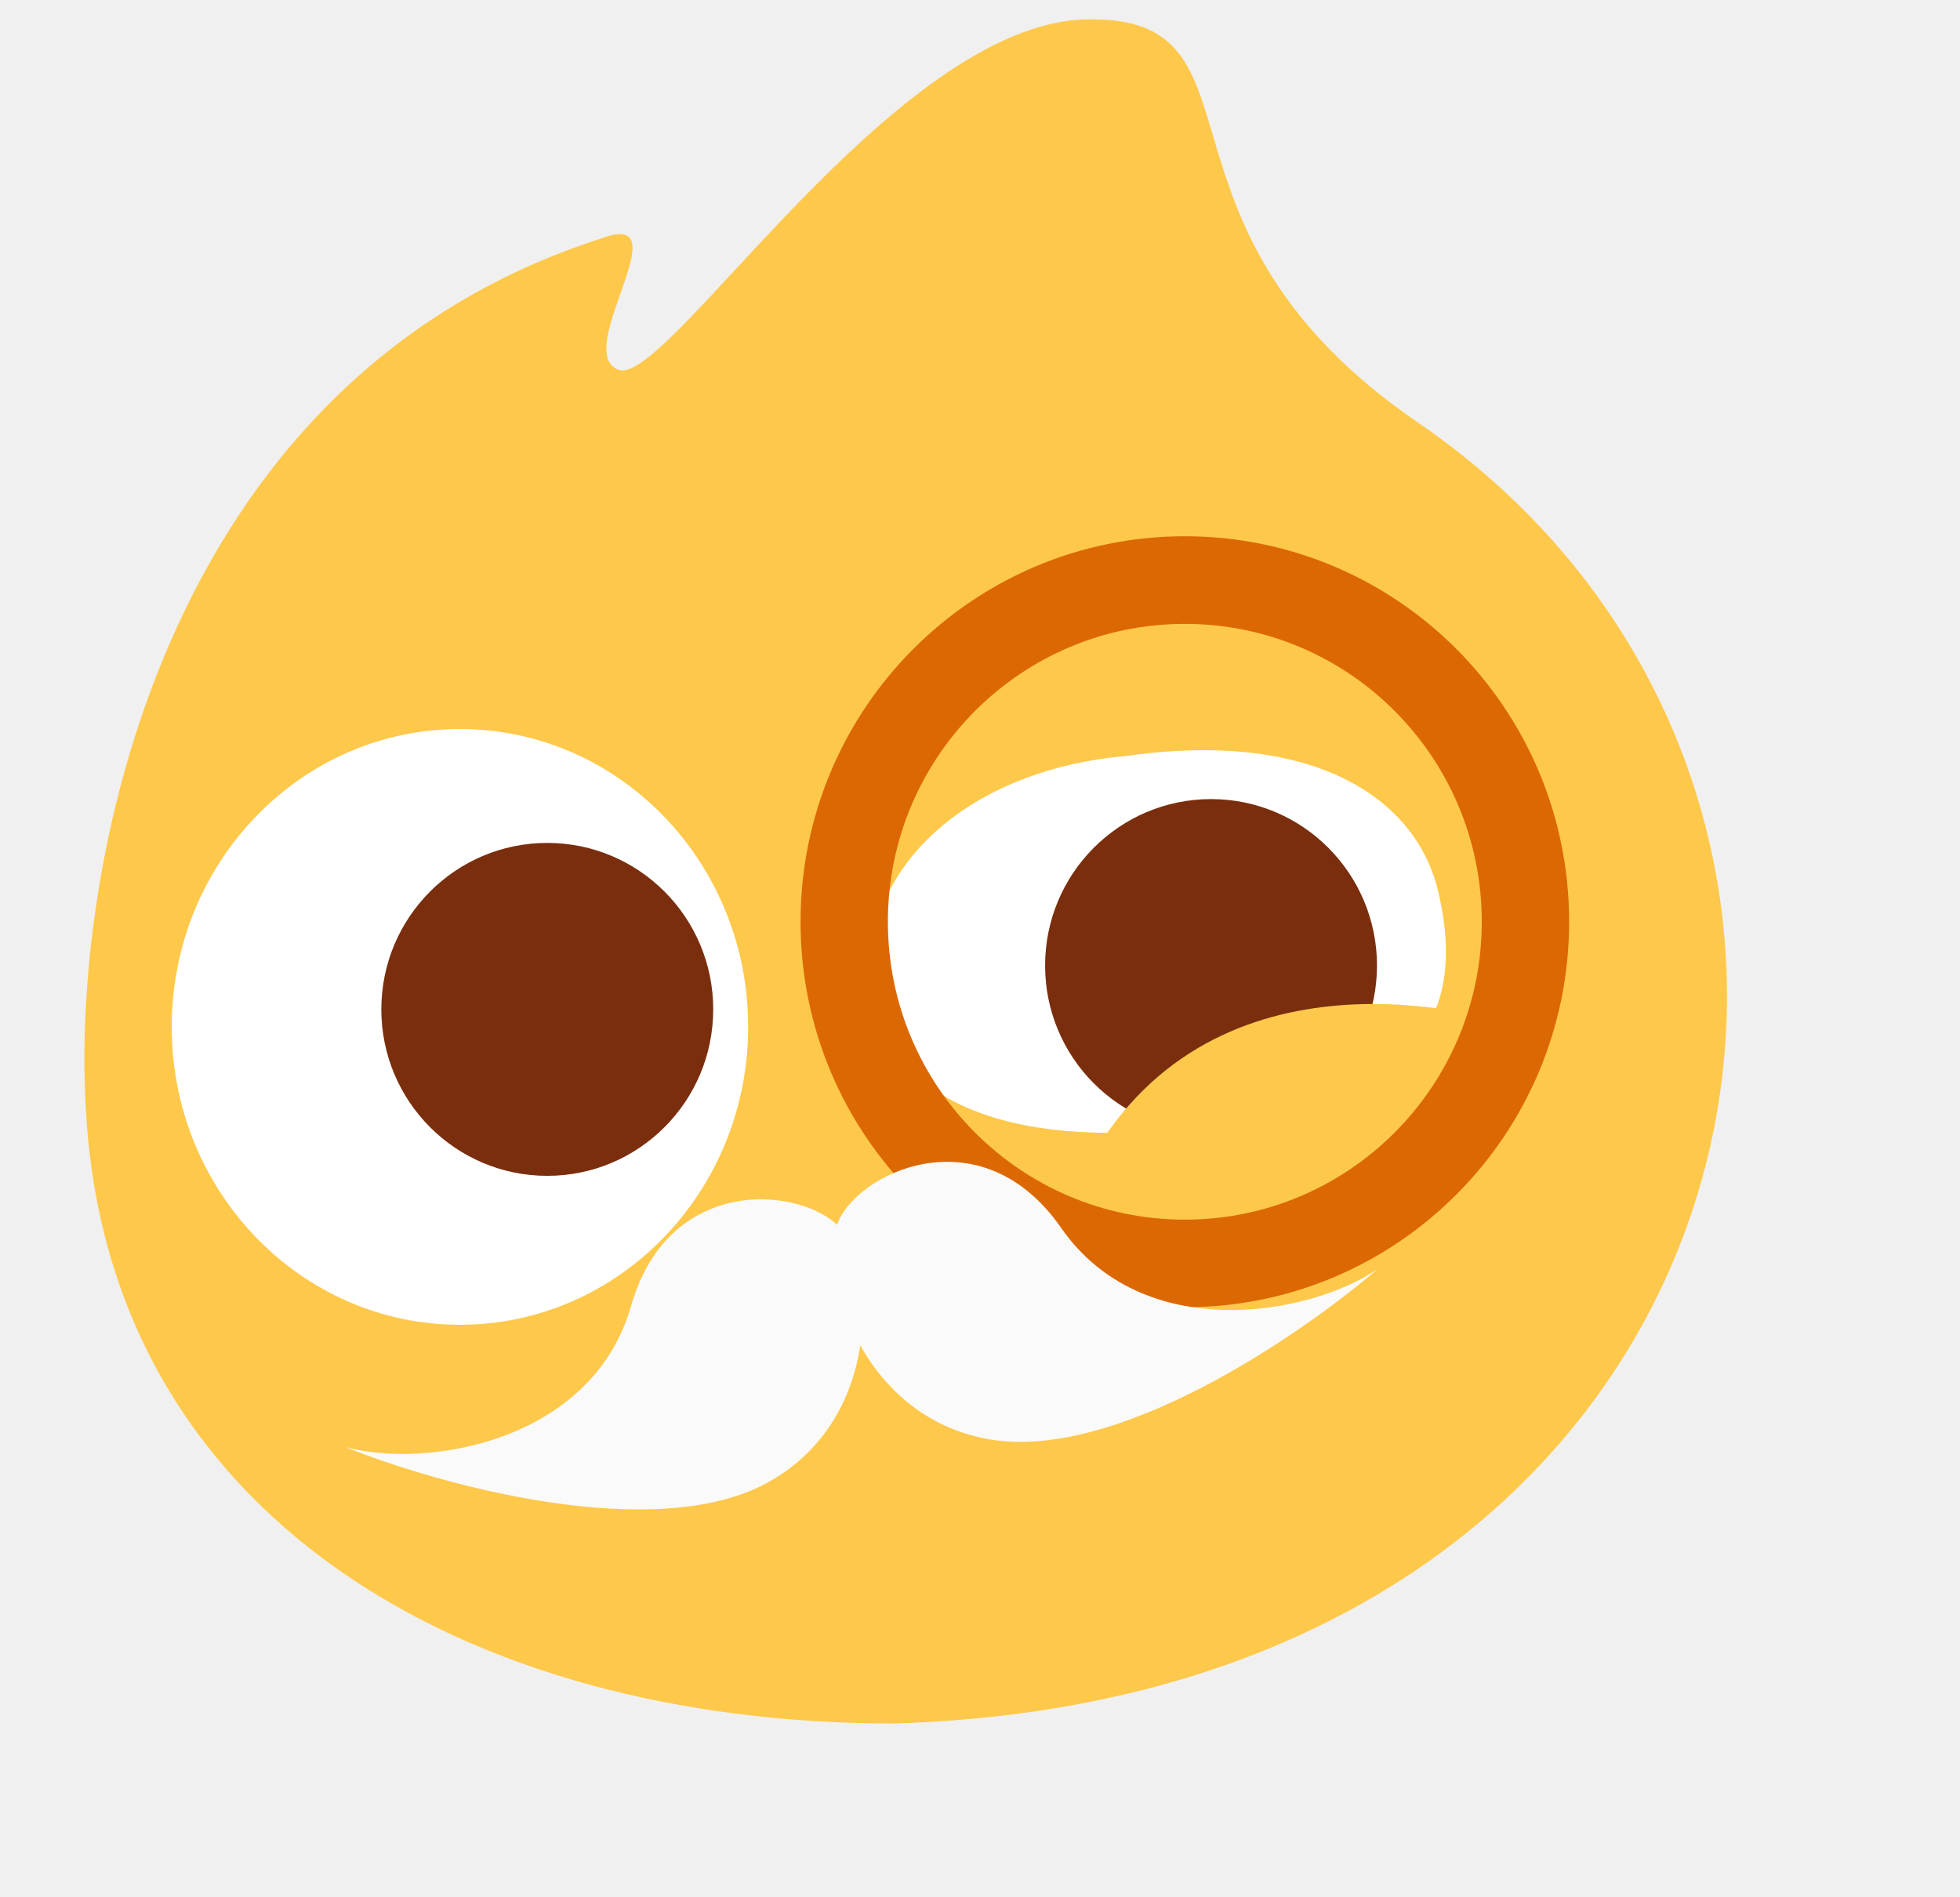
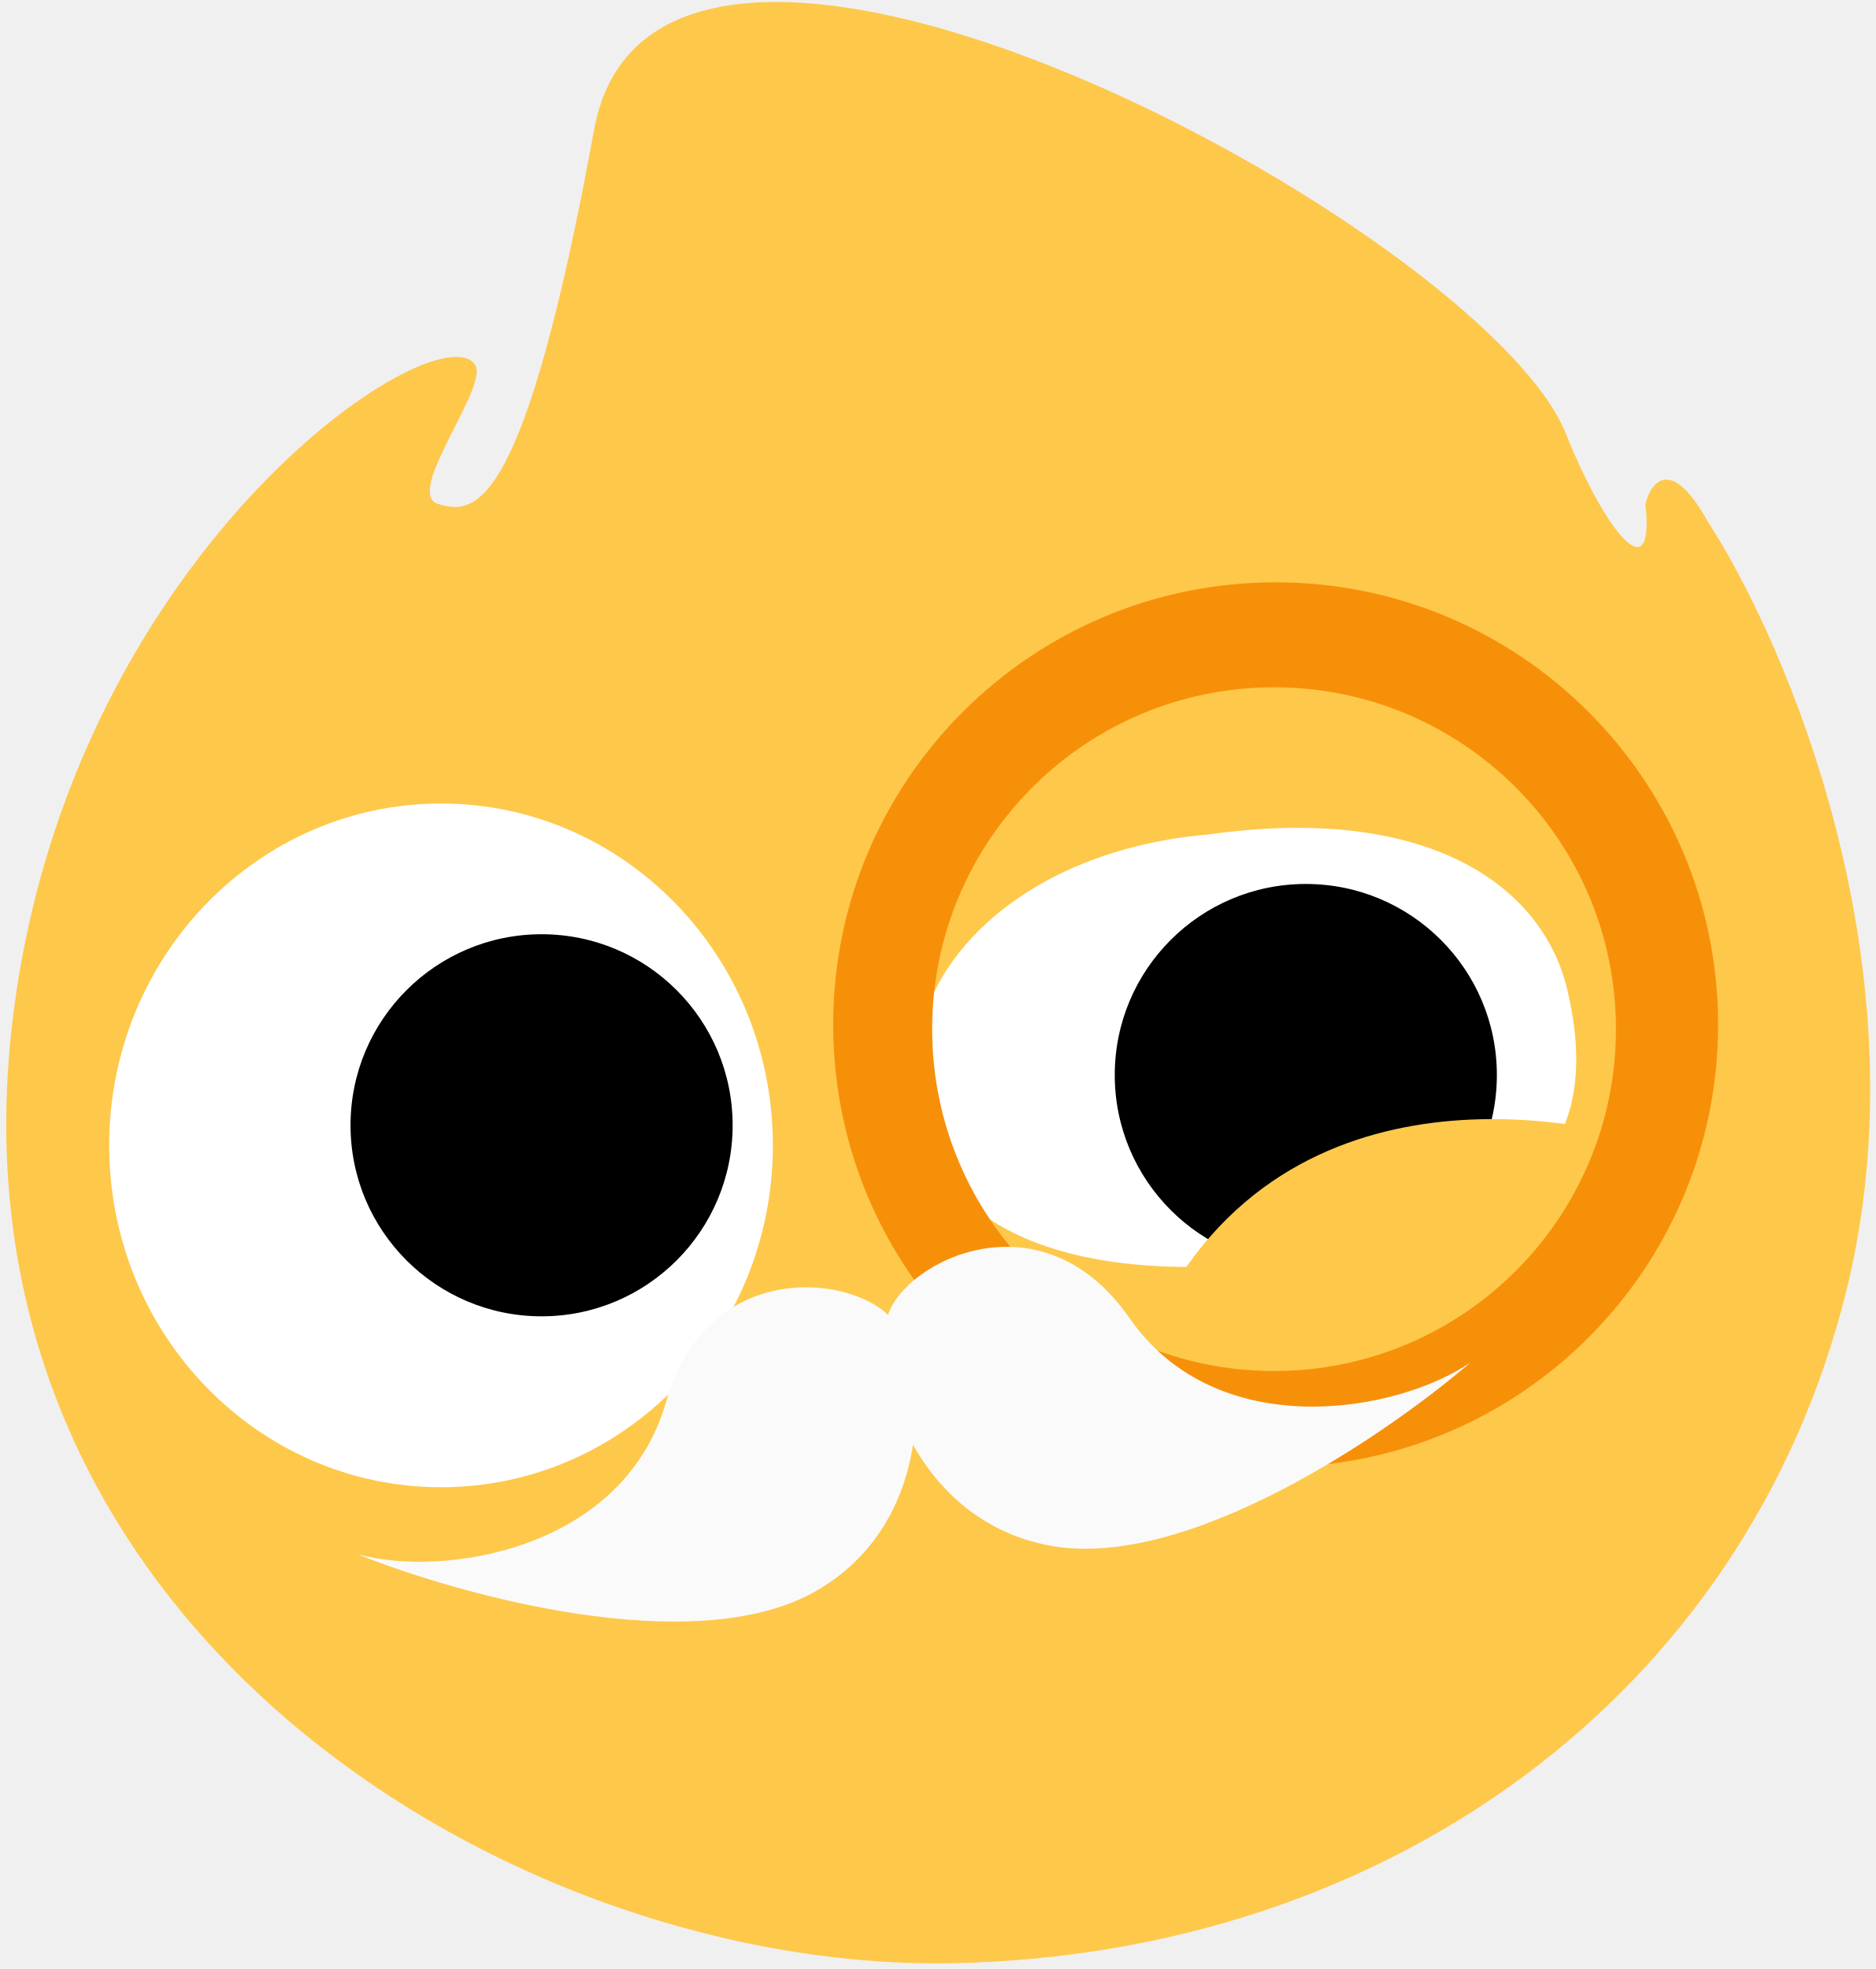
- <svg xmlns="http://www.w3.org/2000/svg" width="250" height="242" viewBox="0 0 250 242" fill="none">
-   <path d="M76.687 30.418C19.65 48.748 9.104 112.195 10.961 141.628C13.746 193.041 58.862 219.865 114.005 219.865C227.633 216.512 250.521 101.551 180.845 53.889C144.083 28.741 163.021 1.917 138.513 2.476C114.005 3.035 85.041 49.419 78.914 47.184C72.787 44.948 87.269 26.506 76.687 30.418Z" fill="#FEC84B" />
-   <ellipse cx="58.666" cy="131.001" rx="36.762" ry="38.001" fill="white" />
-   <ellipse cx="69.806" cy="128.766" rx="21.166" ry="21.236" fill="#7A2E0E" />
-   <path d="M183.432 113.675C189.002 137.146 170.363 141.646 149.286 144.168C121.048 146.646 111.022 135.469 111.022 123.734C111.022 109.205 124.947 98.028 143.614 96.446C167.836 92.998 180.663 102.008 183.432 113.675Z" fill="white" />
-   <ellipse cx="154.47" cy="123.175" rx="21.166" ry="21.236" fill="#7A2E0E" />
-   <path d="M140.546 145.532C157.813 119.266 191.79 130.443 191.79 130.443C183.806 139.012 162.38 154.027 140.546 145.532Z" fill="#FEC84B" />
-   <path d="M151.128 68.411C178.198 68.411 200.143 90.429 200.143 117.589C200.143 144.749 178.198 166.768 151.128 166.768C124.057 166.768 102.112 144.749 102.112 117.589C102.112 90.429 124.057 68.411 151.128 68.411ZM151.127 79.587C130.209 79.587 113.251 96.601 113.251 117.588C113.251 138.576 130.209 155.59 151.127 155.59C172.045 155.59 189.003 138.575 189.003 117.588C189.003 96.601 172.045 79.587 151.127 79.587Z" fill="#DC6803" />
-   <path d="M80.5 166.583C85.5 149.083 103.5 151.583 107.5 157.083C111.5 162.583 112.4 181.083 98 189.083C83.6 197.083 56 189.416 44 184.583C54.167 187.416 75.5 184.083 80.5 166.583Z" fill="#FAFAFA" />
-   <path d="M135.353 156.646C124.967 141.7 108.74 149.881 106.731 156.378C104.723 162.875 109.847 180.674 126.06 183.593C142.272 186.512 165.915 170.34 175.71 161.889C167.004 167.855 145.738 171.593 135.353 156.646Z" fill="#FAFAFA" />
+ <svg xmlns="http://www.w3.org/2000/svg" width="222" height="233" viewBox="0 0 222 233" fill="none">
+   <path d="M218.458 152.885C227.954 114.76 211.488 76.191 202.068 61.672C197.721 53.883 195.358 57.06 194.72 59.622C195.85 70.213 189.911 62.83 185.311 51.33C175.67 27.225 77.811 -25.67 70.311 15.33C62.017 60.676 56.247 61.041 51.812 59.622C47.812 58.342 57.812 45.83 56.247 43.224C52.119 36.35 7.309 65.545 1.311 122.33C-6.177 193.225 61.333 233.337 112.766 232.313C164.199 231.288 206.589 200.542 218.458 152.885Z" fill="#FEC84B" />
+   <ellipse cx="52.19" cy="135.538" rx="39.269" ry="40.454" fill="white" />
+   <ellipse cx="64.09" cy="133.159" rx="22.609" ry="22.607" fill="black" />
+   <path d="M185.466 117.096C191.416 142.082 171.506 146.873 148.992 149.557C118.828 152.196 108.118 140.297 108.118 127.805C108.118 112.337 122.993 100.439 142.933 98.755C168.807 95.085 182.509 104.676 185.466 117.096Z" fill="white" />
+   <ellipse cx="154.527" cy="127.21" rx="22.609" ry="22.607" fill="black" />
+   <path d="M139.653 151.006C158.097 123.046 194.391 134.944 194.391 134.944C185.863 144.066 162.976 160.049 139.653 151.006Z" fill="#FEC84B" />
+   <path d="M150.958 68.909C179.874 68.909 203.316 92.347 203.316 121.26C203.316 150.173 179.874 173.612 150.958 173.612C122.041 173.612 98.599 150.173 98.599 121.26C98.599 92.347 122.041 68.909 150.958 68.909ZM150.77 81.33C128.425 81.33 110.311 99.442 110.311 121.784C110.311 144.125 128.425 162.237 150.77 162.237C173.115 162.237 191.229 144.125 191.229 121.784C191.229 99.442 173.115 81.33 150.77 81.33Z" fill="#F79009" />
+   <path d="M78.811 165.913C83.811 148.413 101.812 150.913 105.812 156.413C109.812 161.913 110.712 180.413 96.311 188.413C81.912 196.413 54.312 188.746 42.312 183.913C52.478 186.746 73.811 183.413 78.811 165.913Z" fill="#FAFAFA" />
+   <path d="M133.664 155.976C123.279 141.03 107.052 149.211 105.043 155.708C103.034 162.206 108.159 180.004 124.371 182.923C140.584 185.842 164.227 169.67 174.022 161.22C165.316 167.185 144.05 170.923 133.664 155.976Z" fill="#FAFAFA" />
</svg>
